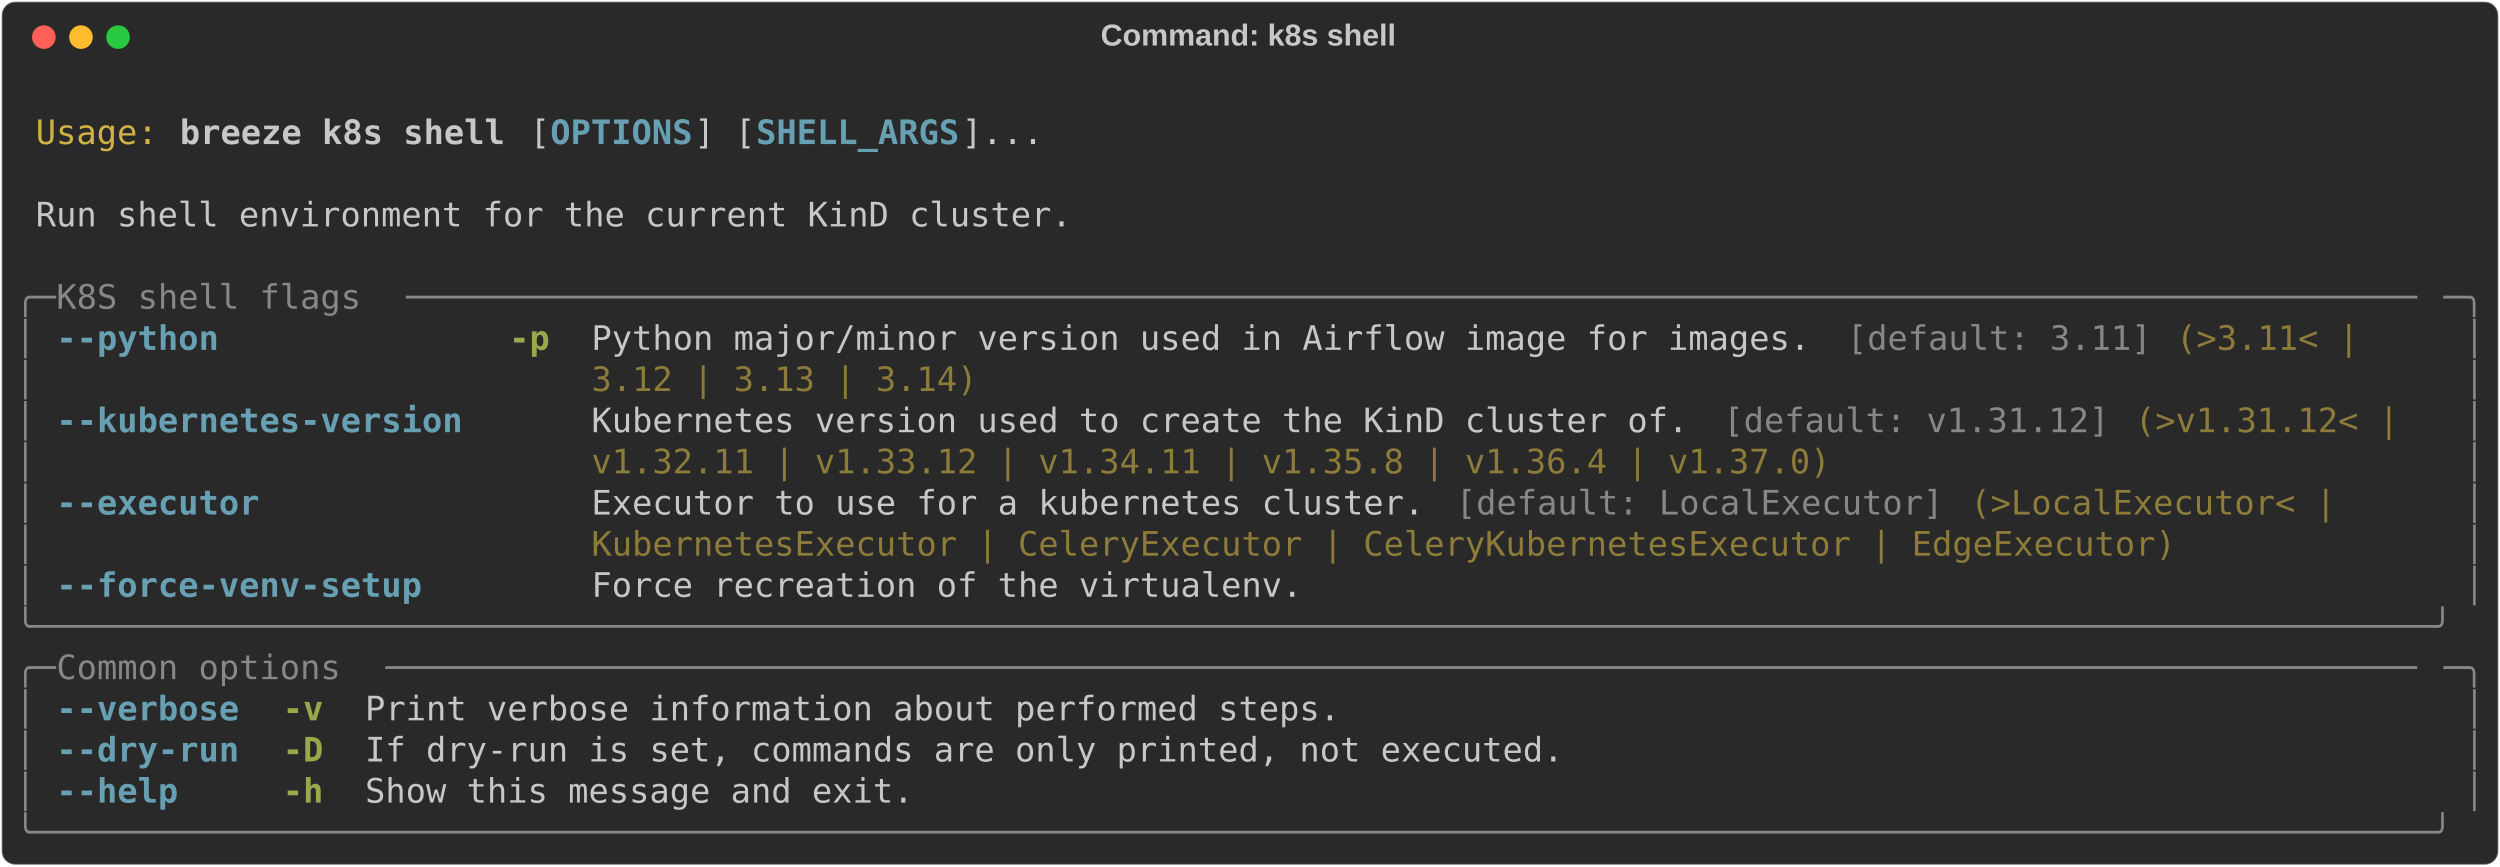
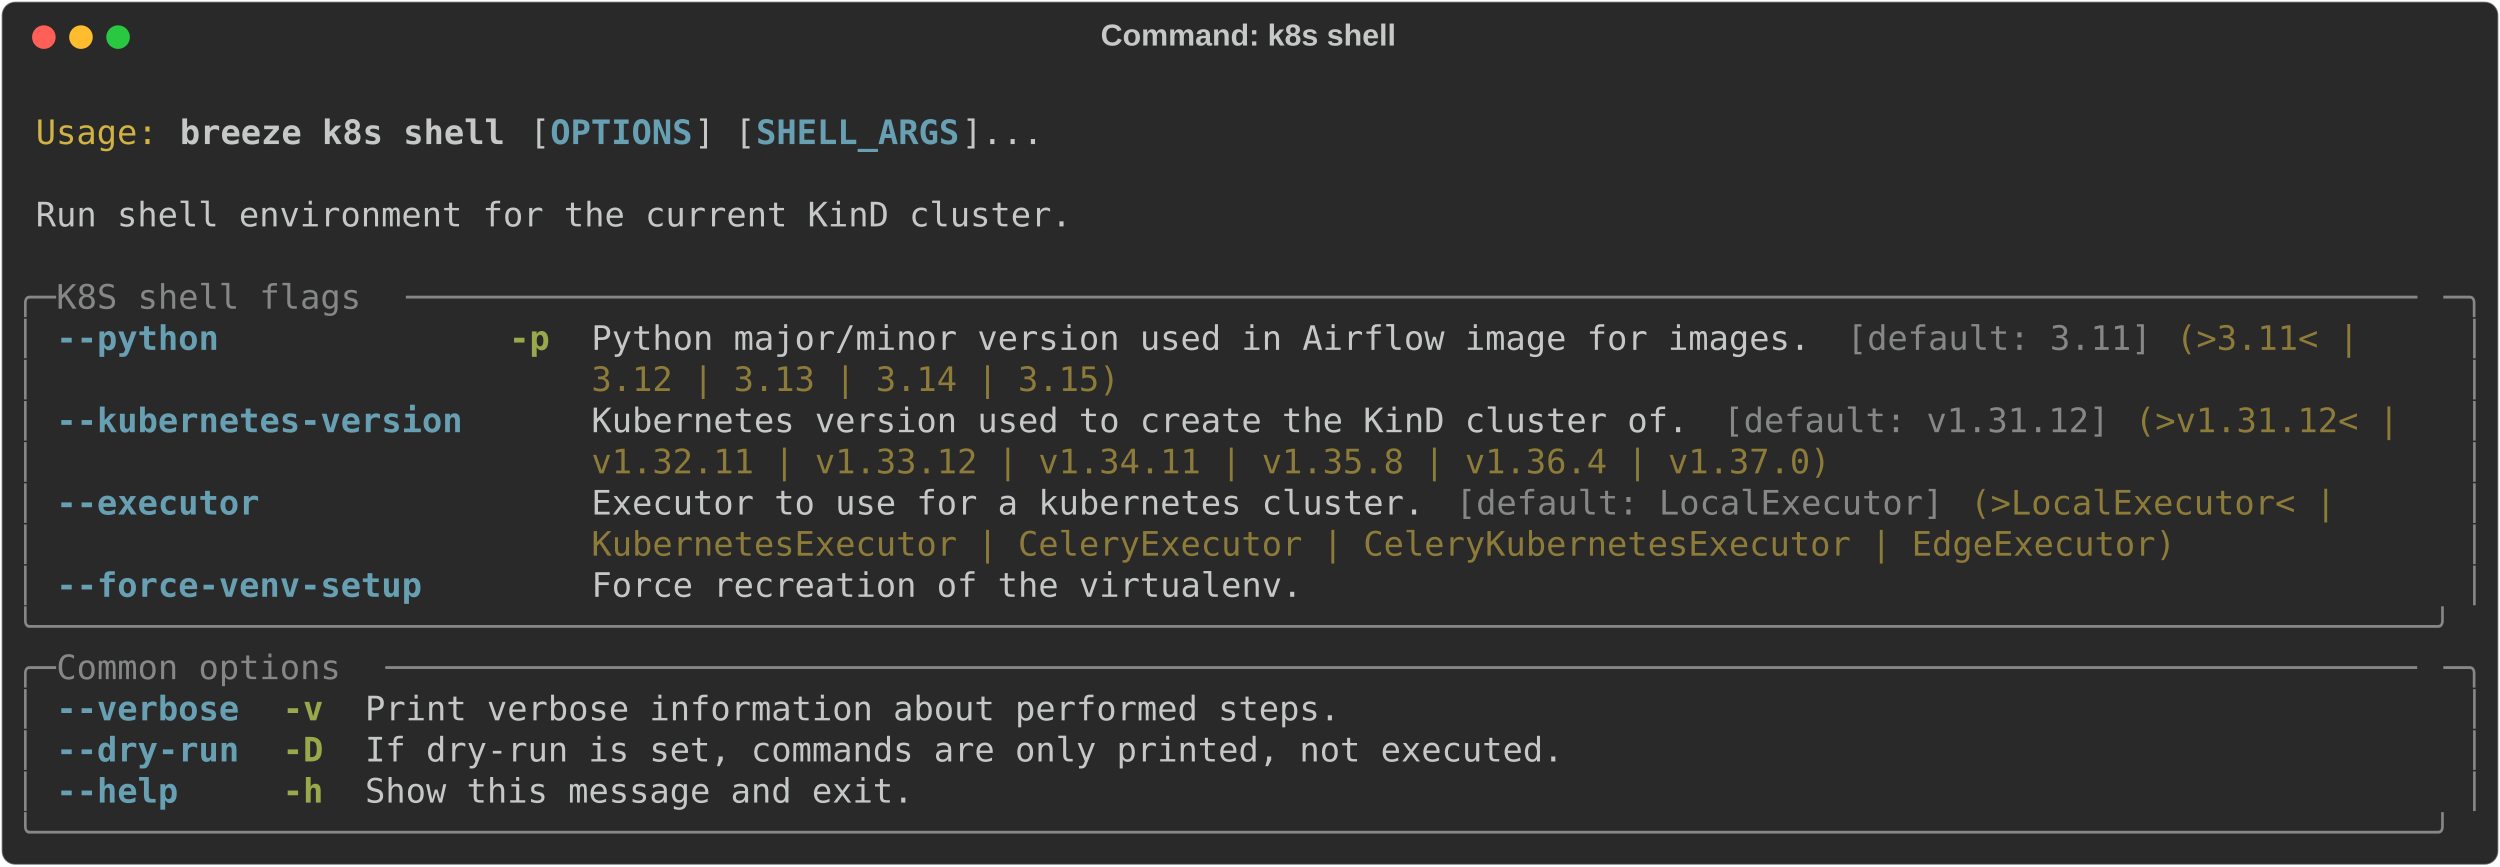
<svg xmlns="http://www.w3.org/2000/svg" class="rich-terminal" viewBox="0 0 1482 513.6">
  <style>

    @font-face {
        font-family: "Fira Code";
        src: local("FiraCode-Regular"),
                url("https://cdnjs.cloudflare.com/ajax/libs/firacode/6.2.0/woff2/FiraCode-Regular.woff2") format("woff2"),
                url("https://cdnjs.cloudflare.com/ajax/libs/firacode/6.2.0/woff/FiraCode-Regular.woff") format("woff");
        font-style: normal;
        font-weight: 400;
    }
    @font-face {
        font-family: "Fira Code";
        src: local("FiraCode-Bold"),
                url("https://cdnjs.cloudflare.com/ajax/libs/firacode/6.2.0/woff2/FiraCode-Bold.woff2") format("woff2"),
                url("https://cdnjs.cloudflare.com/ajax/libs/firacode/6.2.0/woff/FiraCode-Bold.woff") format("woff");
        font-style: bold;
        font-weight: 700;
    }

    .breeze-k8s-shell-matrix {
        font-family: Fira Code, monospace;
        font-size: 20px;
        line-height: 24.4px;
        font-variant-east-asian: full-width;
    }

    .breeze-k8s-shell-title {
        font-size: 18px;
        font-weight: bold;
        font-family: arial;
    }

    .breeze-k8s-shell-r1 { fill: #c5c8c6 }
.breeze-k8s-shell-r2 { fill: #d0b344 }
.breeze-k8s-shell-r3 { fill: #c5c8c6;font-weight: bold }
.breeze-k8s-shell-r4 { fill: #68a0b3;font-weight: bold }
.breeze-k8s-shell-r5 { fill: #868887 }
.breeze-k8s-shell-r6 { fill: #98a84b;font-weight: bold }
.breeze-k8s-shell-r7 { fill: #8d7b39 }
    </style>
  <defs>
    <clipPath id="breeze-k8s-shell-clip-terminal">
      <rect x="0" y="0" width="1463.0" height="462.6" />
    </clipPath>
    <clipPath id="breeze-k8s-shell-line-0">
      <rect x="0" y="1.5" width="1464" height="24.65" />
    </clipPath>
    <clipPath id="breeze-k8s-shell-line-1">
      <rect x="0" y="25.9" width="1464" height="24.65" />
    </clipPath>
    <clipPath id="breeze-k8s-shell-line-2">
      <rect x="0" y="50.3" width="1464" height="24.65" />
    </clipPath>
    <clipPath id="breeze-k8s-shell-line-3">
      <rect x="0" y="74.7" width="1464" height="24.65" />
    </clipPath>
    <clipPath id="breeze-k8s-shell-line-4">
      <rect x="0" y="99.1" width="1464" height="24.65" />
    </clipPath>
    <clipPath id="breeze-k8s-shell-line-5">
      <rect x="0" y="123.5" width="1464" height="24.65" />
    </clipPath>
    <clipPath id="breeze-k8s-shell-line-6">
      <rect x="0" y="147.9" width="1464" height="24.65" />
    </clipPath>
    <clipPath id="breeze-k8s-shell-line-7">
      <rect x="0" y="172.3" width="1464" height="24.65" />
    </clipPath>
    <clipPath id="breeze-k8s-shell-line-8">
      <rect x="0" y="196.7" width="1464" height="24.65" />
    </clipPath>
    <clipPath id="breeze-k8s-shell-line-9">
      <rect x="0" y="221.1" width="1464" height="24.65" />
    </clipPath>
    <clipPath id="breeze-k8s-shell-line-10">
      <rect x="0" y="245.5" width="1464" height="24.65" />
    </clipPath>
    <clipPath id="breeze-k8s-shell-line-11">
      <rect x="0" y="269.9" width="1464" height="24.65" />
    </clipPath>
    <clipPath id="breeze-k8s-shell-line-12">
      <rect x="0" y="294.3" width="1464" height="24.65" />
    </clipPath>
    <clipPath id="breeze-k8s-shell-line-13">
      <rect x="0" y="318.7" width="1464" height="24.65" />
    </clipPath>
    <clipPath id="breeze-k8s-shell-line-14">
      <rect x="0" y="343.1" width="1464" height="24.65" />
    </clipPath>
    <clipPath id="breeze-k8s-shell-line-15">
      <rect x="0" y="367.5" width="1464" height="24.65" />
    </clipPath>
    <clipPath id="breeze-k8s-shell-line-16">
      <rect x="0" y="391.9" width="1464" height="24.65" />
    </clipPath>
    <clipPath id="breeze-k8s-shell-line-17">
      <rect x="0" y="416.3" width="1464" height="24.65" />
    </clipPath>
  </defs>
  <rect fill="#292929" stroke="rgba(255,255,255,0.35)" stroke-width="1" x="1" y="1" width="1480" height="511.6" rx="8" />
  <text class="breeze-k8s-shell-title" fill="#c5c8c6" text-anchor="middle" x="740" y="27">Command: k8s shell</text>
  <g transform="translate(26,22)">
    <circle cx="0" cy="0" r="7" fill="#ff5f57" />
    <circle cx="22" cy="0" r="7" fill="#febc2e" />
    <circle cx="44" cy="0" r="7" fill="#28c840" />
  </g>
  <g transform="translate(9, 41)" clip-path="url(#breeze-k8s-shell-clip-terminal)">
    <g class="breeze-k8s-shell-matrix">
      <text class="breeze-k8s-shell-r1" x="1464" y="20" textLength="12.2" clip-path="url(#breeze-k8s-shell-line-0)">
</text>
      <text class="breeze-k8s-shell-r2" x="12.2" y="44.4" textLength="73.2" clip-path="url(#breeze-k8s-shell-line-1)">Usage:</text>
      <text class="breeze-k8s-shell-r3" x="97.6" y="44.4" textLength="195.2" clip-path="url(#breeze-k8s-shell-line-1)">breeze k8s shell</text>
      <text class="breeze-k8s-shell-r1" x="305" y="44.4" textLength="12.2" clip-path="url(#breeze-k8s-shell-line-1)">[</text>
      <text class="breeze-k8s-shell-r4" x="317.2" y="44.4" textLength="85.4" clip-path="url(#breeze-k8s-shell-line-1)">OPTIONS</text>
      <text class="breeze-k8s-shell-r1" x="402.6" y="44.4" textLength="36.6" clip-path="url(#breeze-k8s-shell-line-1)">] [</text>
      <text class="breeze-k8s-shell-r4" x="439.2" y="44.4" textLength="122" clip-path="url(#breeze-k8s-shell-line-1)">SHELL_ARGS</text>
      <text class="breeze-k8s-shell-r1" x="561.2" y="44.4" textLength="48.8" clip-path="url(#breeze-k8s-shell-line-1)">]...</text>
      <text class="breeze-k8s-shell-r1" x="1464" y="44.4" textLength="12.2" clip-path="url(#breeze-k8s-shell-line-1)">
</text>
      <text class="breeze-k8s-shell-r1" x="1464" y="68.8" textLength="12.2" clip-path="url(#breeze-k8s-shell-line-2)">
</text>
      <text class="breeze-k8s-shell-r1" x="12.2" y="93.2" textLength="622.2" clip-path="url(#breeze-k8s-shell-line-3)">Run shell environment for the current KinD cluster.</text>
      <text class="breeze-k8s-shell-r1" x="1464" y="93.2" textLength="12.2" clip-path="url(#breeze-k8s-shell-line-3)">
</text>
      <text class="breeze-k8s-shell-r1" x="1464" y="117.6" textLength="12.2" clip-path="url(#breeze-k8s-shell-line-4)">
</text>
      <text class="breeze-k8s-shell-r5" x="0" y="142" textLength="24.4" clip-path="url(#breeze-k8s-shell-line-5)">╭─</text>
      <text class="breeze-k8s-shell-r5" x="24.4" y="142" textLength="207.4" clip-path="url(#breeze-k8s-shell-line-5)"> K8S shell flags </text>
      <text class="breeze-k8s-shell-r5" x="231.8" y="142" textLength="1207.8" clip-path="url(#breeze-k8s-shell-line-5)">───────────────────────────────────────────────────────────────────────────────────────────────────</text>
      <text class="breeze-k8s-shell-r5" x="1439.6" y="142" textLength="24.4" clip-path="url(#breeze-k8s-shell-line-5)">─╮</text>
      <text class="breeze-k8s-shell-r1" x="1464" y="142" textLength="12.2" clip-path="url(#breeze-k8s-shell-line-5)">
</text>
      <text class="breeze-k8s-shell-r5" x="0" y="166.4" textLength="12.2" clip-path="url(#breeze-k8s-shell-line-6)">│</text>
      <text class="breeze-k8s-shell-r4" x="24.4" y="166.4" textLength="244" clip-path="url(#breeze-k8s-shell-line-6)">--python            </text>
      <text class="breeze-k8s-shell-r6" x="292.8" y="166.4" textLength="24.4" clip-path="url(#breeze-k8s-shell-line-6)">-p</text>
      <text class="breeze-k8s-shell-r1" x="341.6" y="166.4" textLength="744.2" clip-path="url(#breeze-k8s-shell-line-6)">Python major/minor version used in Airflow image for images. </text>
      <text class="breeze-k8s-shell-r5" x="1085.8" y="166.4" textLength="183" clip-path="url(#breeze-k8s-shell-line-6)">[default: 3.11]</text>
      <text class="breeze-k8s-shell-r7" x="1281" y="166.4" textLength="122" clip-path="url(#breeze-k8s-shell-line-6)">(&gt;3.11&lt; | </text>
      <text class="breeze-k8s-shell-r5" x="1451.8" y="166.4" textLength="12.2" clip-path="url(#breeze-k8s-shell-line-6)">│</text>
      <text class="breeze-k8s-shell-r1" x="1464" y="166.4" textLength="12.2" clip-path="url(#breeze-k8s-shell-line-6)">
</text>
      <text class="breeze-k8s-shell-r5" x="0" y="190.8" textLength="12.2" clip-path="url(#breeze-k8s-shell-line-7)">│</text>
-       <text class="breeze-k8s-shell-r7" x="341.6" y="190.8" textLength="231.8" clip-path="url(#breeze-k8s-shell-line-7)">3.12 | 3.13 | 3.14)</text>
+       <text class="breeze-k8s-shell-r7" x="341.6" y="190.8" textLength="317.2" clip-path="url(#breeze-k8s-shell-line-7)">3.12 | 3.13 | 3.14 | 3.15)</text>
      <text class="breeze-k8s-shell-r5" x="1451.8" y="190.8" textLength="12.2" clip-path="url(#breeze-k8s-shell-line-7)">│</text>
      <text class="breeze-k8s-shell-r1" x="1464" y="190.8" textLength="12.2" clip-path="url(#breeze-k8s-shell-line-7)">
</text>
      <text class="breeze-k8s-shell-r5" x="0" y="215.2" textLength="12.2" clip-path="url(#breeze-k8s-shell-line-8)">│</text>
      <text class="breeze-k8s-shell-r4" x="24.4" y="215.2" textLength="244" clip-path="url(#breeze-k8s-shell-line-8)">--kubernetes-version</text>
      <text class="breeze-k8s-shell-r1" x="341.6" y="215.2" textLength="671" clip-path="url(#breeze-k8s-shell-line-8)">Kubernetes version used to create the KinD cluster of. </text>
      <text class="breeze-k8s-shell-r5" x="1012.6" y="215.2" textLength="231.8" clip-path="url(#breeze-k8s-shell-line-8)">[default: v1.31.12]</text>
      <text class="breeze-k8s-shell-r7" x="1256.6" y="215.2" textLength="170.8" clip-path="url(#breeze-k8s-shell-line-8)">(&gt;v1.31.12&lt; | </text>
      <text class="breeze-k8s-shell-r5" x="1451.8" y="215.2" textLength="12.2" clip-path="url(#breeze-k8s-shell-line-8)">│</text>
      <text class="breeze-k8s-shell-r1" x="1464" y="215.2" textLength="12.2" clip-path="url(#breeze-k8s-shell-line-8)">
</text>
      <text class="breeze-k8s-shell-r5" x="0" y="239.6" textLength="12.2" clip-path="url(#breeze-k8s-shell-line-9)">│</text>
      <text class="breeze-k8s-shell-r7" x="341.6" y="239.6" textLength="744.2" clip-path="url(#breeze-k8s-shell-line-9)">v1.32.11 | v1.33.12 | v1.34.11 | v1.35.8 | v1.36.4 | v1.37.0)</text>
      <text class="breeze-k8s-shell-r5" x="1451.8" y="239.6" textLength="12.2" clip-path="url(#breeze-k8s-shell-line-9)">│</text>
      <text class="breeze-k8s-shell-r1" x="1464" y="239.6" textLength="12.2" clip-path="url(#breeze-k8s-shell-line-9)">
</text>
      <text class="breeze-k8s-shell-r5" x="0" y="264" textLength="12.2" clip-path="url(#breeze-k8s-shell-line-10)">│</text>
      <text class="breeze-k8s-shell-r4" x="24.4" y="264" textLength="244" clip-path="url(#breeze-k8s-shell-line-10)">--executor          </text>
      <text class="breeze-k8s-shell-r1" x="341.6" y="264" textLength="512.4" clip-path="url(#breeze-k8s-shell-line-10)">Executor to use for a kubernetes cluster. </text>
      <text class="breeze-k8s-shell-r5" x="854" y="264" textLength="292.8" clip-path="url(#breeze-k8s-shell-line-10)">[default: LocalExecutor]</text>
      <text class="breeze-k8s-shell-r7" x="1159" y="264" textLength="231.8" clip-path="url(#breeze-k8s-shell-line-10)">(&gt;LocalExecutor&lt; | </text>
      <text class="breeze-k8s-shell-r5" x="1451.8" y="264" textLength="12.2" clip-path="url(#breeze-k8s-shell-line-10)">│</text>
      <text class="breeze-k8s-shell-r1" x="1464" y="264" textLength="12.2" clip-path="url(#breeze-k8s-shell-line-10)">
</text>
      <text class="breeze-k8s-shell-r5" x="0" y="288.4" textLength="12.2" clip-path="url(#breeze-k8s-shell-line-11)">│</text>
      <text class="breeze-k8s-shell-r7" x="341.6" y="288.4" textLength="951.6" clip-path="url(#breeze-k8s-shell-line-11)">KubernetesExecutor | CeleryExecutor | CeleryKubernetesExecutor | EdgeExecutor)</text>
      <text class="breeze-k8s-shell-r5" x="1451.8" y="288.4" textLength="12.2" clip-path="url(#breeze-k8s-shell-line-11)">│</text>
      <text class="breeze-k8s-shell-r1" x="1464" y="288.4" textLength="12.2" clip-path="url(#breeze-k8s-shell-line-11)">
</text>
      <text class="breeze-k8s-shell-r5" x="0" y="312.8" textLength="12.2" clip-path="url(#breeze-k8s-shell-line-12)">│</text>
      <text class="breeze-k8s-shell-r4" x="24.4" y="312.8" textLength="244" clip-path="url(#breeze-k8s-shell-line-12)">--force-venv-setup  </text>
      <text class="breeze-k8s-shell-r1" x="341.6" y="312.8" textLength="427" clip-path="url(#breeze-k8s-shell-line-12)">Force recreation of the virtualenv.</text>
      <text class="breeze-k8s-shell-r5" x="1451.8" y="312.8" textLength="12.2" clip-path="url(#breeze-k8s-shell-line-12)">│</text>
      <text class="breeze-k8s-shell-r1" x="1464" y="312.8" textLength="12.2" clip-path="url(#breeze-k8s-shell-line-12)">
</text>
      <text class="breeze-k8s-shell-r5" x="0" y="337.2" textLength="1464" clip-path="url(#breeze-k8s-shell-line-13)">╰──────────────────────────────────────────────────────────────────────────────────────────────────────────────────────╯</text>
      <text class="breeze-k8s-shell-r1" x="1464" y="337.2" textLength="12.2" clip-path="url(#breeze-k8s-shell-line-13)">
</text>
      <text class="breeze-k8s-shell-r5" x="0" y="361.6" textLength="24.4" clip-path="url(#breeze-k8s-shell-line-14)">╭─</text>
      <text class="breeze-k8s-shell-r5" x="24.4" y="361.6" textLength="195.2" clip-path="url(#breeze-k8s-shell-line-14)"> Common options </text>
      <text class="breeze-k8s-shell-r5" x="219.6" y="361.6" textLength="1220" clip-path="url(#breeze-k8s-shell-line-14)">────────────────────────────────────────────────────────────────────────────────────────────────────</text>
      <text class="breeze-k8s-shell-r5" x="1439.6" y="361.6" textLength="24.4" clip-path="url(#breeze-k8s-shell-line-14)">─╮</text>
      <text class="breeze-k8s-shell-r1" x="1464" y="361.6" textLength="12.2" clip-path="url(#breeze-k8s-shell-line-14)">
</text>
      <text class="breeze-k8s-shell-r5" x="0" y="386" textLength="12.2" clip-path="url(#breeze-k8s-shell-line-15)">│</text>
      <text class="breeze-k8s-shell-r4" x="24.4" y="386" textLength="109.8" clip-path="url(#breeze-k8s-shell-line-15)">--verbose</text>
      <text class="breeze-k8s-shell-r6" x="158.6" y="386" textLength="24.4" clip-path="url(#breeze-k8s-shell-line-15)">-v</text>
      <text class="breeze-k8s-shell-r1" x="207.4" y="386" textLength="585.6" clip-path="url(#breeze-k8s-shell-line-15)">Print verbose information about performed steps.</text>
      <text class="breeze-k8s-shell-r5" x="1451.8" y="386" textLength="12.2" clip-path="url(#breeze-k8s-shell-line-15)">│</text>
      <text class="breeze-k8s-shell-r1" x="1464" y="386" textLength="12.2" clip-path="url(#breeze-k8s-shell-line-15)">
</text>
      <text class="breeze-k8s-shell-r5" x="0" y="410.4" textLength="12.2" clip-path="url(#breeze-k8s-shell-line-16)">│</text>
      <text class="breeze-k8s-shell-r4" x="24.4" y="410.4" textLength="109.8" clip-path="url(#breeze-k8s-shell-line-16)">--dry-run</text>
      <text class="breeze-k8s-shell-r6" x="158.6" y="410.4" textLength="24.4" clip-path="url(#breeze-k8s-shell-line-16)">-D</text>
      <text class="breeze-k8s-shell-r1" x="207.4" y="410.4" textLength="719.8" clip-path="url(#breeze-k8s-shell-line-16)">If dry-run is set, commands are only printed, not executed.</text>
      <text class="breeze-k8s-shell-r5" x="1451.8" y="410.4" textLength="12.2" clip-path="url(#breeze-k8s-shell-line-16)">│</text>
      <text class="breeze-k8s-shell-r1" x="1464" y="410.4" textLength="12.2" clip-path="url(#breeze-k8s-shell-line-16)">
</text>
      <text class="breeze-k8s-shell-r5" x="0" y="434.8" textLength="12.2" clip-path="url(#breeze-k8s-shell-line-17)">│</text>
      <text class="breeze-k8s-shell-r4" x="24.4" y="434.8" textLength="109.8" clip-path="url(#breeze-k8s-shell-line-17)">--help   </text>
      <text class="breeze-k8s-shell-r6" x="158.6" y="434.8" textLength="24.4" clip-path="url(#breeze-k8s-shell-line-17)">-h</text>
      <text class="breeze-k8s-shell-r1" x="207.4" y="434.8" textLength="329.4" clip-path="url(#breeze-k8s-shell-line-17)">Show this message and exit.</text>
      <text class="breeze-k8s-shell-r5" x="1451.8" y="434.8" textLength="12.2" clip-path="url(#breeze-k8s-shell-line-17)">│</text>
      <text class="breeze-k8s-shell-r1" x="1464" y="434.8" textLength="12.2" clip-path="url(#breeze-k8s-shell-line-17)">
</text>
      <text class="breeze-k8s-shell-r5" x="0" y="459.2" textLength="1464" clip-path="url(#breeze-k8s-shell-line-18)">╰──────────────────────────────────────────────────────────────────────────────────────────────────────────────────────╯</text>
      <text class="breeze-k8s-shell-r1" x="1464" y="459.2" textLength="12.2" clip-path="url(#breeze-k8s-shell-line-18)">
</text>
    </g>
  </g>
</svg>
